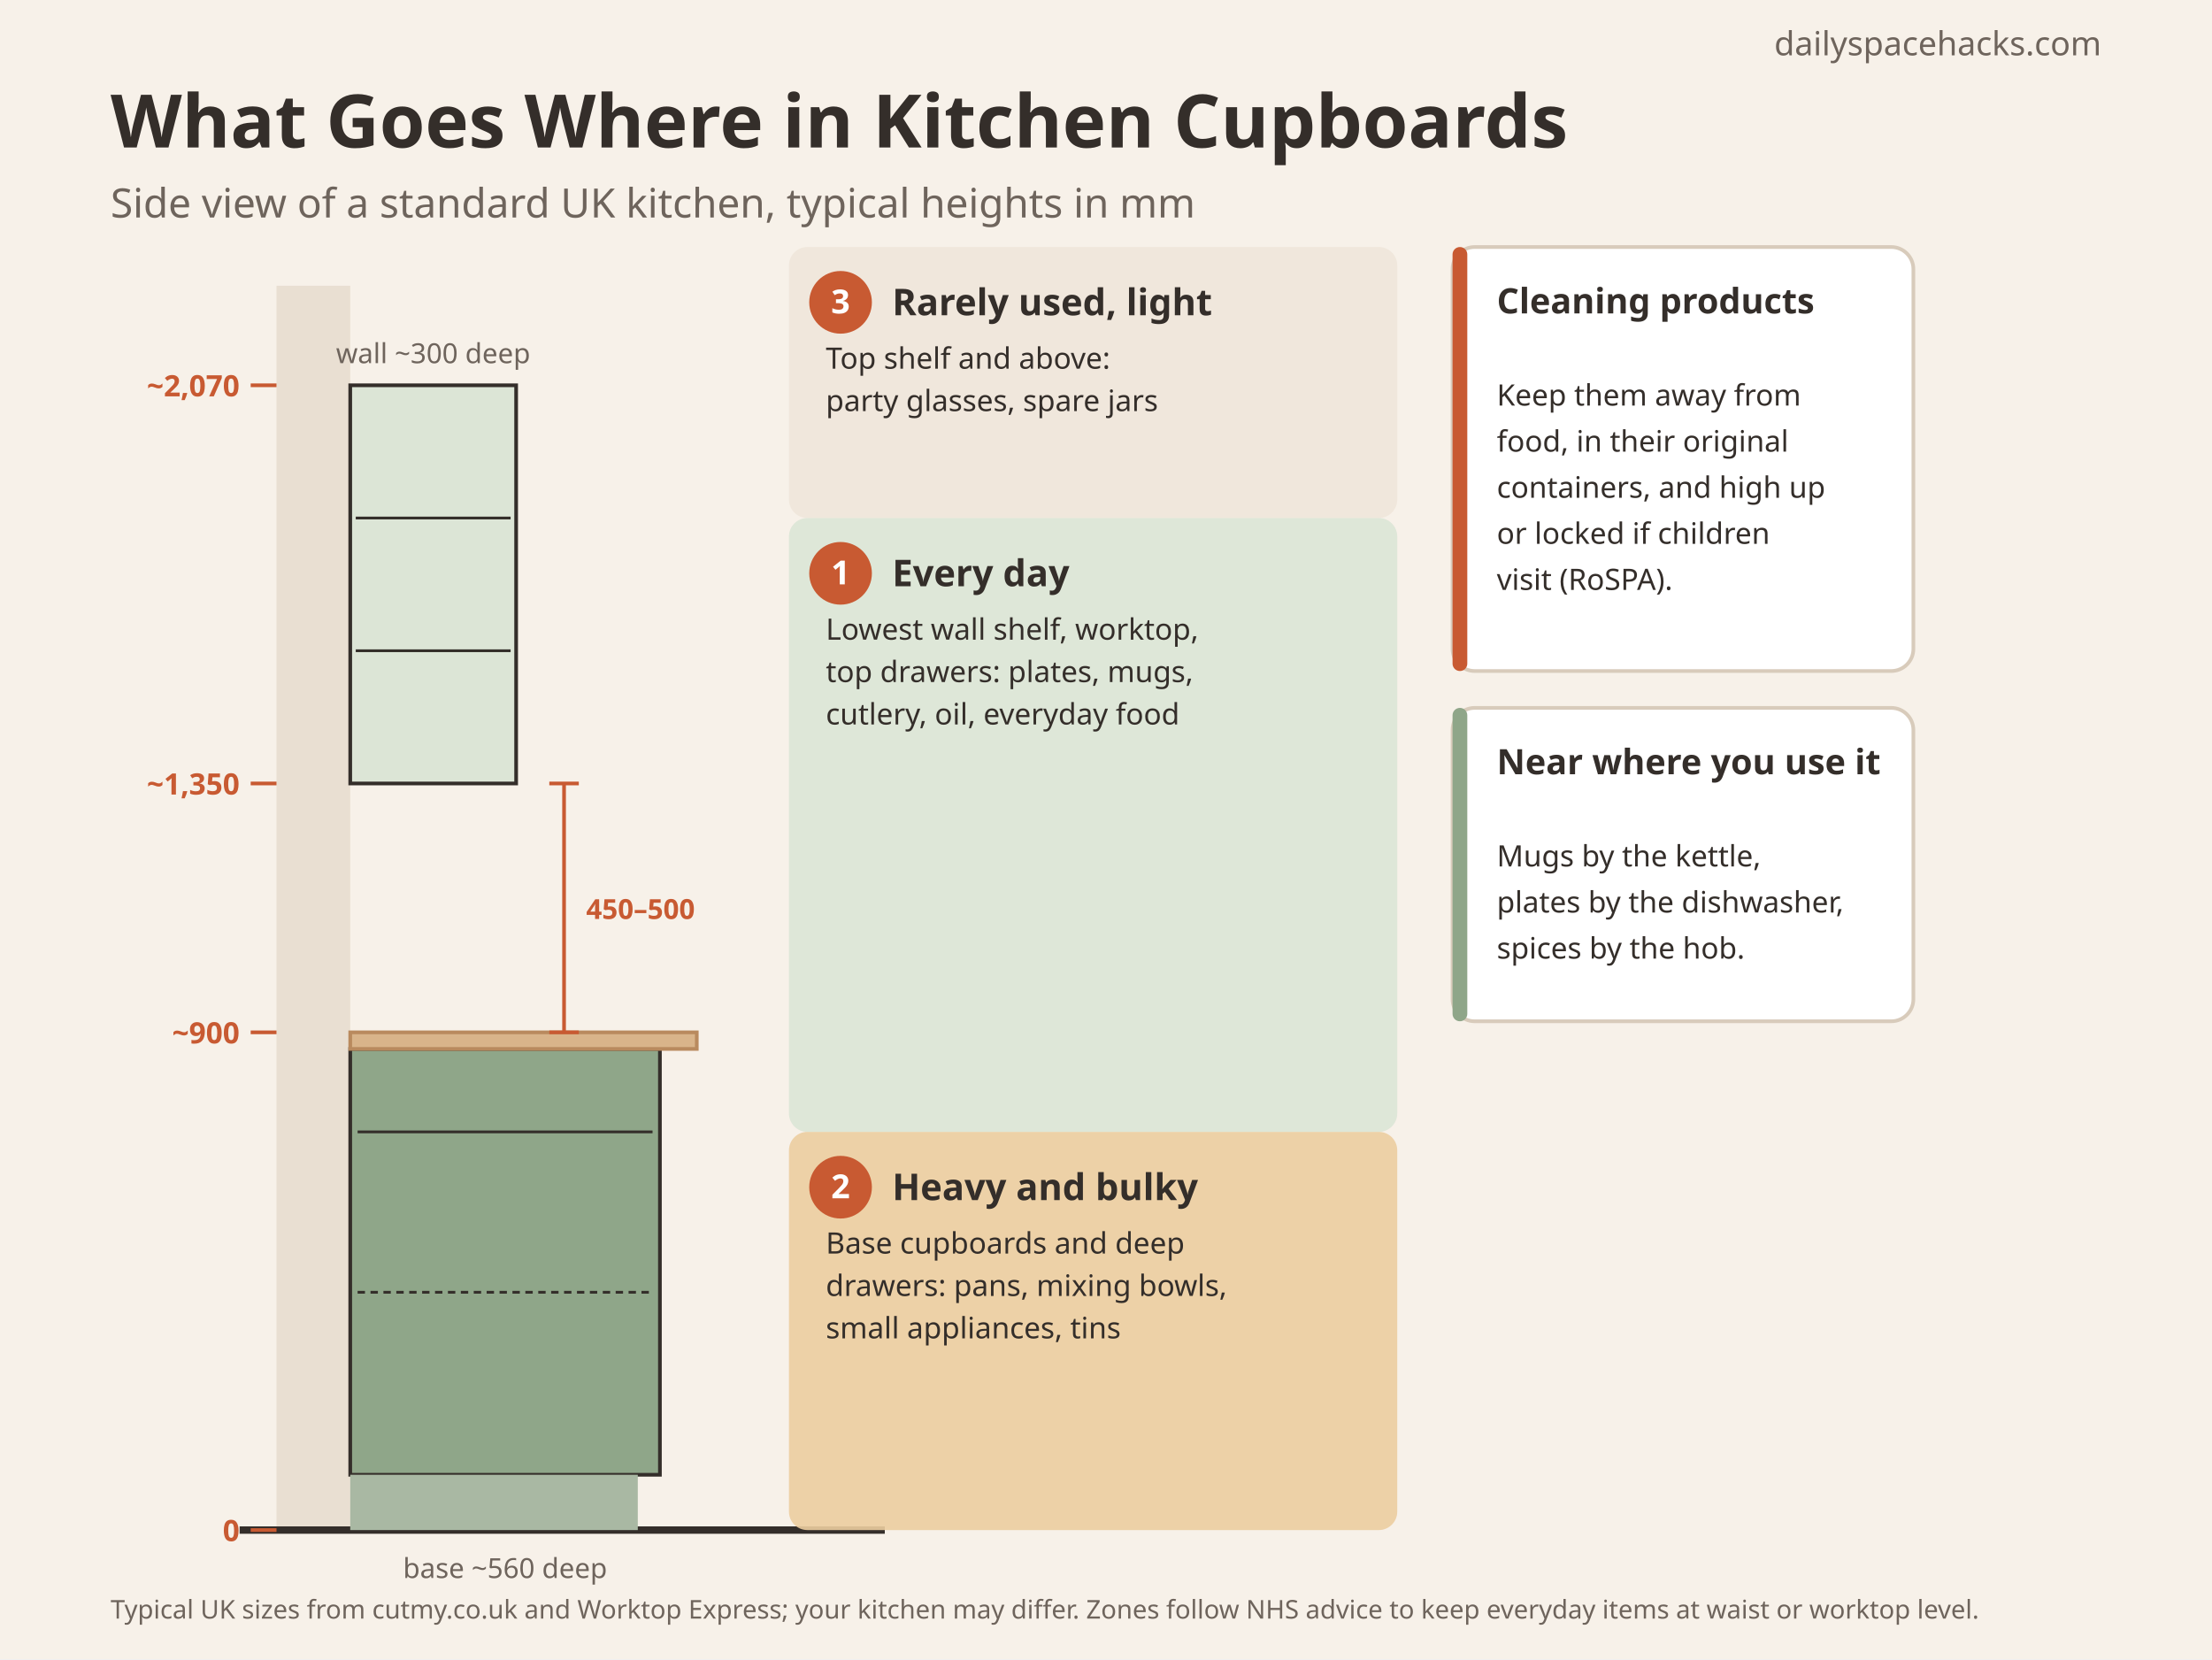
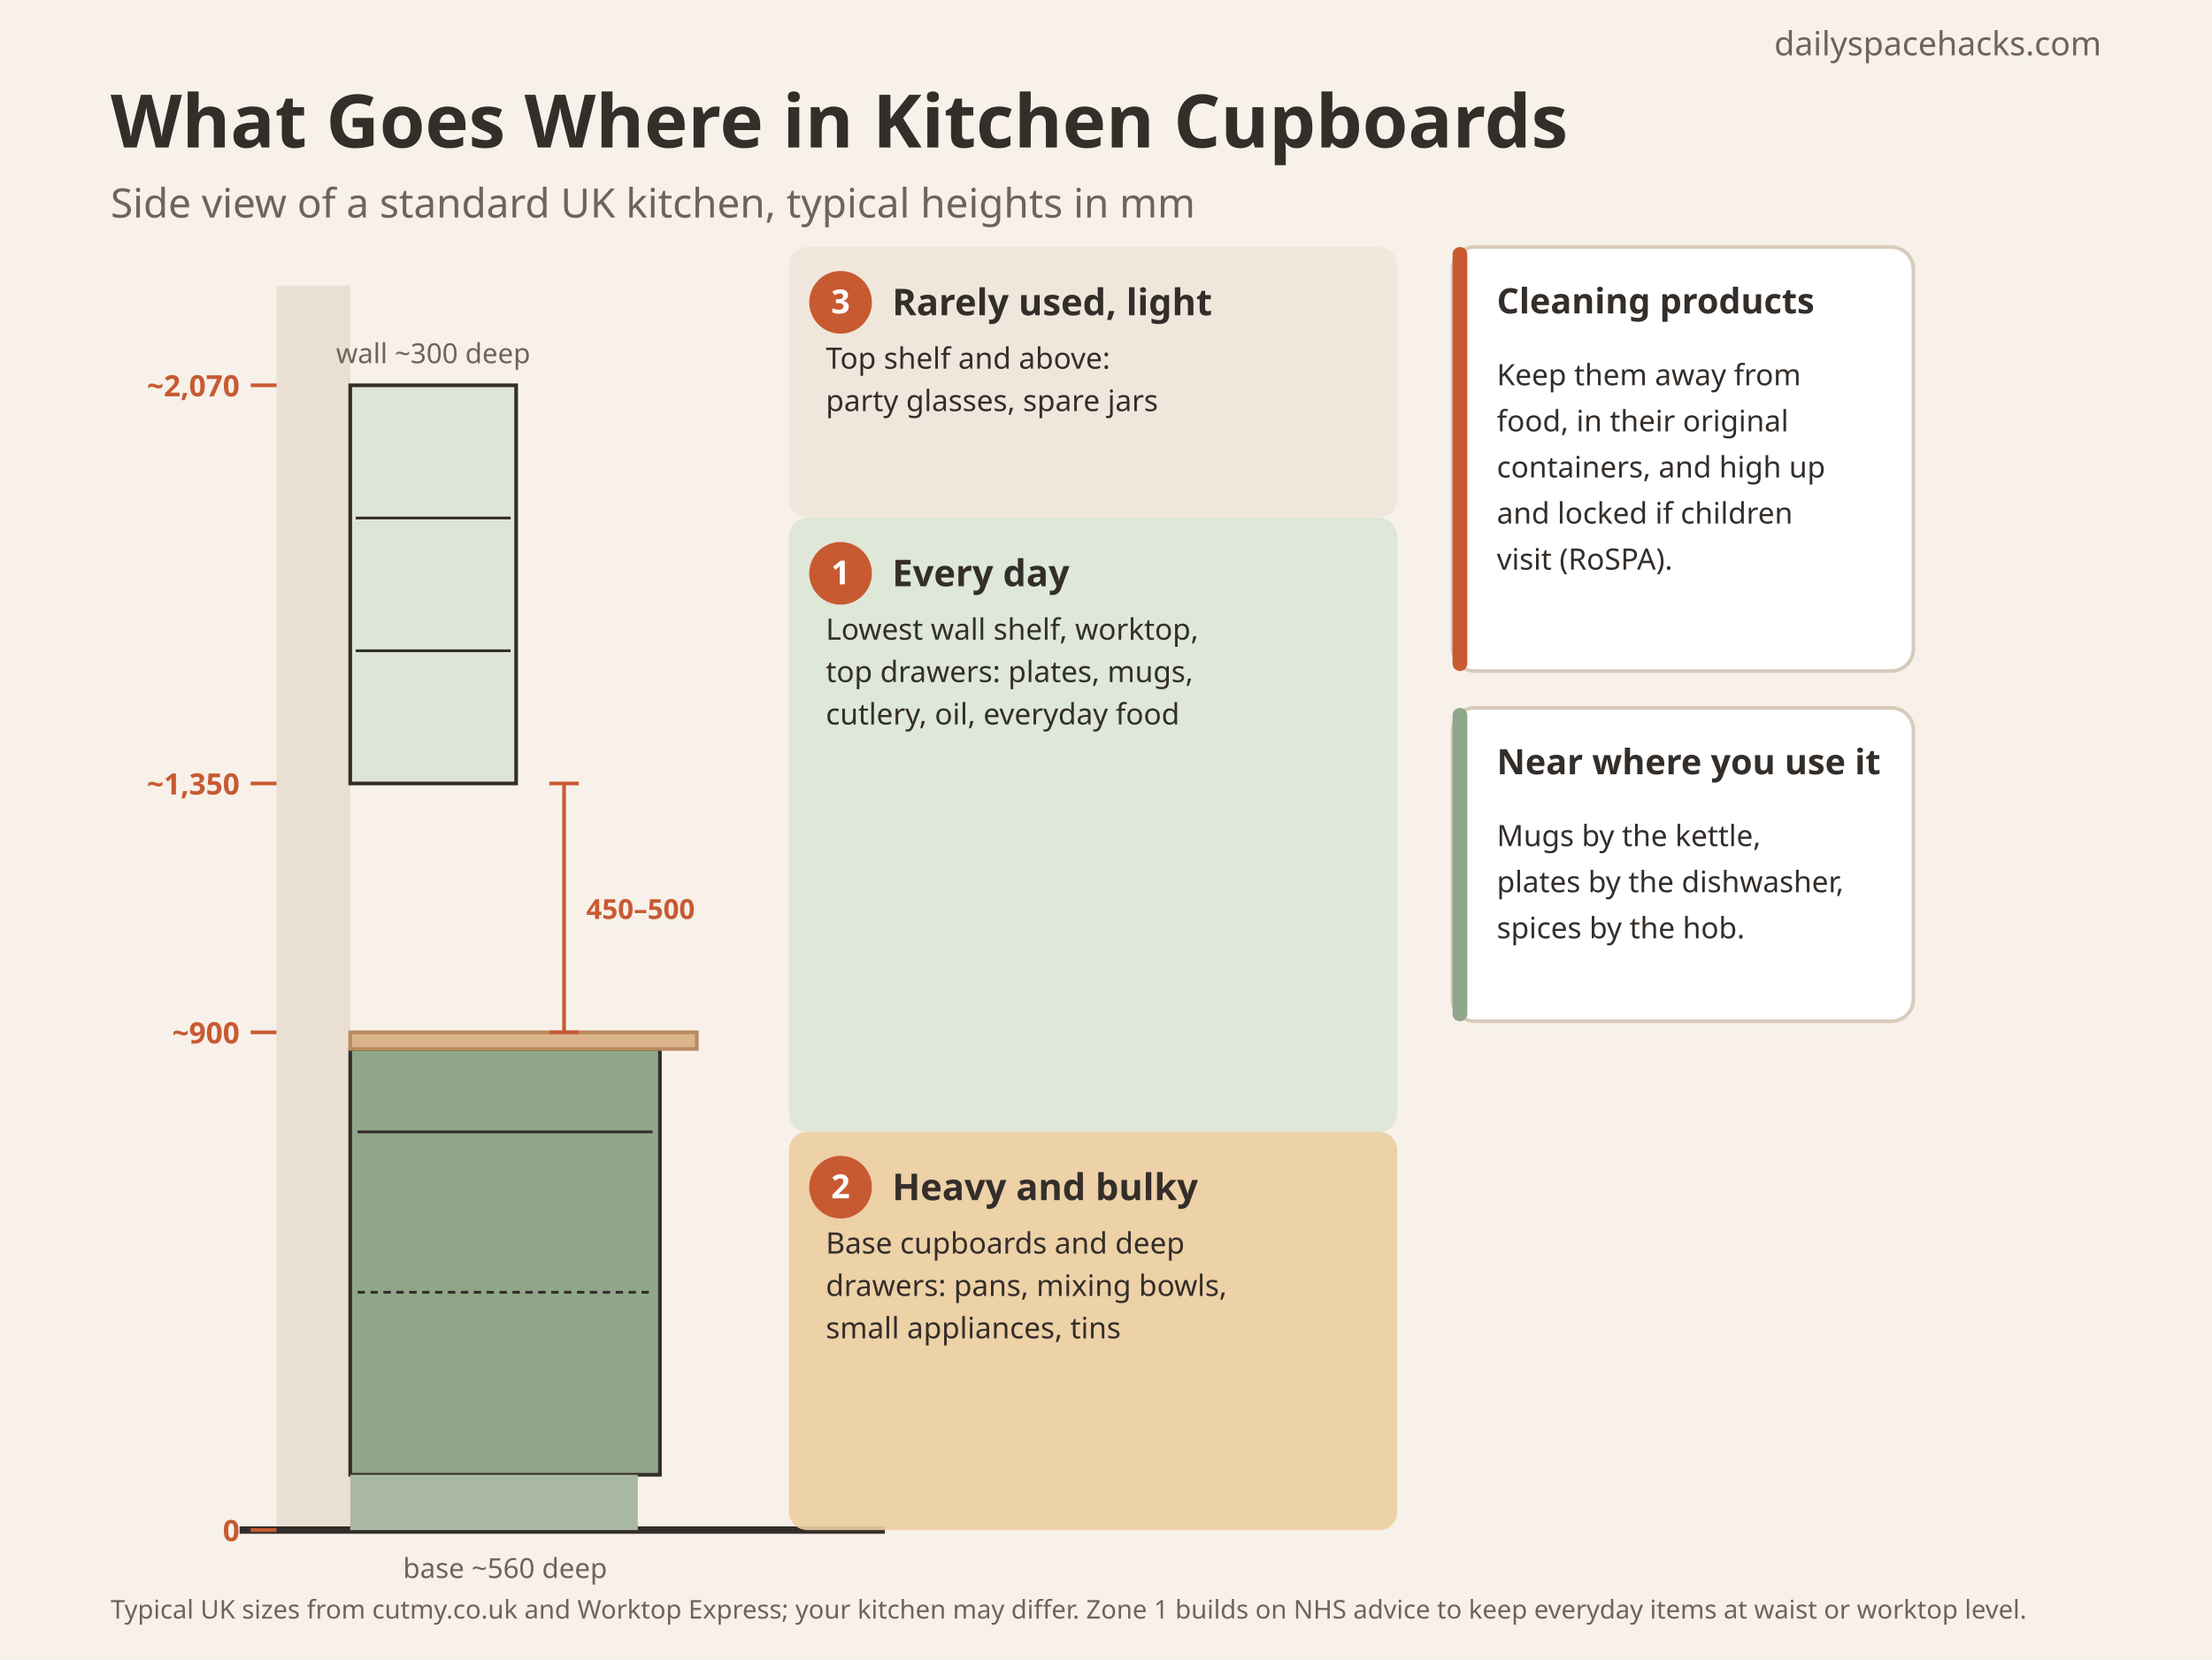
<svg xmlns="http://www.w3.org/2000/svg" viewBox="0 0 1200 900" font-family="Poppins, sans-serif" role="img" aria-labelledby="kc-t kc-d">
  <rect width="1200" height="900" fill="#F7F1E9" />
  <text x="60" y="80" font-size="40" font-weight="700" fill="#342E2A">What Goes Where in Kitchen Cupboards</text>
  <text x="60" y="118" font-size="22" fill="#6E645C">Side view of a standard UK kitchen, typical heights in mm</text>
  <text x="1140" y="30" font-size="18" fill="#6E645C" text-anchor="end">dailyspacehacks.com</text>
  <rect x="150" y="155.0" width="40" height="675.0" fill="#E9DFD2" />
  <line x1="130" y1="830" x2="480" y2="830" stroke="#342E2A" stroke-width="4" />
  <rect x="190" y="569.0" width="168.0" height="231.0" fill="#8FA689" stroke="#342E2A" stroke-width="2" />
  <rect x="190" y="800.0" width="156.0" height="30.0" fill="#A9B8A3" />
  <rect x="190" y="560.0" width="188.0" height="9.0" fill="#D9B48A" stroke="#B98A5E" stroke-width="2" />
  <line x1="194" y1="614.0" x2="354.0" y2="614.0" stroke="#342E2A" stroke-width="1.5" />
  <line x1="194" y1="701.0" x2="354.0" y2="701.0" stroke="#342E2A" stroke-width="1.5" stroke-dasharray="4 3" />
  <rect x="190" y="209.0" width="90.0" height="216.0" fill="#DCE5D6" stroke="#342E2A" stroke-width="2" />
  <line x1="193" y1="353.0" x2="277.0" y2="353.0" stroke="#342E2A" stroke-width="1.5" />
  <line x1="193" y1="281.0" x2="277.0" y2="281.0" stroke="#342E2A" stroke-width="1.5" />
  <rect x="428.0" y="134.0" width="330" height="147.0" rx="10" fill="#EFE6DA" opacity="0.9" />
  <circle cx="456.0" cy="164.0" r="17" fill="#C85A32" />
  <text x="456.0" y="170.0" font-size="18" font-weight="700" fill="#fff" text-anchor="middle">3</text>
  <text x="484.0" y="171.0" font-size="20" font-weight="700" fill="#342E2A">Rarely used, light</text>
  <text x="448.0" y="200.0" font-size="16" fill="#342E2A">Top shelf and above:</text>
  <text x="448.0" y="223.0" font-size="16" fill="#342E2A">party glasses, spare jars</text>
  <rect x="428.0" y="281.0" width="330" height="333.0" rx="10" fill="#DCE5D6" opacity="0.9" />
  <circle cx="456.0" cy="311.0" r="17" fill="#C85A32" />
  <text x="456.0" y="317.0" font-size="18" font-weight="700" fill="#fff" text-anchor="middle">1</text>
  <text x="484.0" y="318.0" font-size="20" font-weight="700" fill="#342E2A">Every day</text>
  <text x="448.0" y="347.0" font-size="16" fill="#342E2A">Lowest wall shelf, worktop,</text>
  <text x="448.0" y="370.0" font-size="16" fill="#342E2A">top drawers: plates, mugs,</text>
  <text x="448.0" y="393.0" font-size="16" fill="#342E2A">cutlery, oil, everyday food</text>
  <rect x="428.0" y="614.0" width="330" height="216.0" rx="10" fill="#ECCDA0" opacity="0.9" />
  <circle cx="456.0" cy="644.0" r="17" fill="#C85A32" />
  <text x="456.0" y="650.0" font-size="18" font-weight="700" fill="#fff" text-anchor="middle">2</text>
  <text x="484.0" y="651.0" font-size="20" font-weight="700" fill="#342E2A">Heavy and bulky</text>
  <text x="448.0" y="680.0" font-size="16" fill="#342E2A">Base cupboards and deep</text>
  <text x="448.0" y="703.0" font-size="16" fill="#342E2A">drawers: pans, mixing bowls,</text>
  <text x="448.0" y="726.0" font-size="16" fill="#342E2A">small appliances, tins</text>
  <line x1="136" y1="209.0" x2="150" y2="209.0" stroke="#C85A32" stroke-width="2" />
  <text x="130" y="215.0" font-size="16" font-weight="700" fill="#C85A32" text-anchor="end">~2,070</text>
  <line x1="136" y1="425.0" x2="150" y2="425.0" stroke="#C85A32" stroke-width="2" />
  <text x="130" y="431.0" font-size="16" font-weight="700" fill="#C85A32" text-anchor="end">~1,350</text>
  <line x1="136" y1="560.0" x2="150" y2="560.0" stroke="#C85A32" stroke-width="2" />
  <text x="130" y="566.0" font-size="16" font-weight="700" fill="#C85A32" text-anchor="end">~900</text>
  <line x1="136" y1="830.0" x2="150" y2="830.0" stroke="#C85A32" stroke-width="2" />
  <text x="130" y="836.0" font-size="16" font-weight="700" fill="#C85A32" text-anchor="end">0</text>
  <line x1="306.0" y1="425.0" x2="306.0" y2="560.0" stroke="#C85A32" stroke-width="2" />
  <line x1="298.0" y1="425.0" x2="314.0" y2="425.0" stroke="#C85A32" stroke-width="2" />
  <line x1="298.0" y1="560.0" x2="314.0" y2="560.0" stroke="#C85A32" stroke-width="2" />
  <text x="318.0" y="498.5" font-size="15" font-weight="700" fill="#C85A32">450–500</text>
  <text x="274.0" y="856" font-size="15" fill="#6E645C" text-anchor="middle">base ~560 deep</text>
  <text x="235.0" y="197.0" font-size="15" fill="#6E645C" text-anchor="middle">wall ~300 deep</text>
  <rect x="788.0" y="134.0" width="250" height="230" rx="12" fill="#FFFFFF" stroke="#D8CBBB" stroke-width="2" />
  <rect x="788.0" y="134.0" width="8" height="230" rx="4" fill="#C85A32" />
  <text x="812.0" y="170.0" font-size="19" font-weight="700" fill="#342E2A">Cleaning products</text>
-   <text x="812.0" y="195.0" font-size="16" font-weight="400" fill="#342E2A" />
-   <text x="812.0" y="220.0" font-size="16" font-weight="400" fill="#342E2A">Keep them away from</text>
-   <text x="812.0" y="245.0" font-size="16" font-weight="400" fill="#342E2A">food, in their original</text>
-   <text x="812.0" y="270.0" font-size="16" font-weight="400" fill="#342E2A">containers, and high up</text>
-   <text x="812.0" y="295.0" font-size="16" font-weight="400" fill="#342E2A">or locked if children</text>
-   <text x="812.0" y="320.0" font-size="16" font-weight="400" fill="#342E2A">visit (RoSPA).</text>
+   <text x="812.0" y="209.0" font-size="16" font-weight="400" fill="#342E2A">Keep them away from</text>
+   <text x="812.0" y="234.0" font-size="16" font-weight="400" fill="#342E2A">food, in their original</text>
+   <text x="812.0" y="259.0" font-size="16" font-weight="400" fill="#342E2A">containers, and high up</text>
+   <text x="812.0" y="284.0" font-size="16" font-weight="400" fill="#342E2A">and locked if children</text>
+   <text x="812.0" y="309.0" font-size="16" font-weight="400" fill="#342E2A">visit (RoSPA).</text>
  <rect x="788.0" y="384.0" width="250" height="170" rx="12" fill="#FFFFFF" stroke="#D8CBBB" stroke-width="2" />
  <rect x="788.0" y="384.0" width="8" height="170" rx="4" fill="#8FA689" />
  <text x="812.0" y="420.0" font-size="19" font-weight="700" fill="#342E2A">Near where you use it</text>
-   <text x="812.0" y="445.0" font-size="16" font-weight="400" fill="#342E2A" />
-   <text x="812.0" y="470.0" font-size="16" font-weight="400" fill="#342E2A">Mugs by the kettle,</text>
-   <text x="812.0" y="495.0" font-size="16" font-weight="400" fill="#342E2A">plates by the dishwasher,</text>
-   <text x="812.0" y="520.0" font-size="16" font-weight="400" fill="#342E2A">spices by the hob.</text>
-   <text x="60" y="878" font-size="14" fill="#6E645C">Typical UK sizes from cutmy.co.uk and Worktop Express; your kitchen may differ. Zones follow NHS advice to keep everyday items at waist or worktop level.</text>
+   <text x="812.0" y="459.0" font-size="16" font-weight="400" fill="#342E2A">Mugs by the kettle,</text>
+   <text x="812.0" y="484.0" font-size="16" font-weight="400" fill="#342E2A">plates by the dishwasher,</text>
+   <text x="812.0" y="509.0" font-size="16" font-weight="400" fill="#342E2A">spices by the hob.</text>
+   <text x="60" y="878" font-size="14" fill="#6E645C">Typical UK sizes from cutmy.co.uk and Worktop Express; your kitchen may differ. Zone 1 builds on NHS advice to keep everyday items at waist or worktop level.</text>
</svg>
